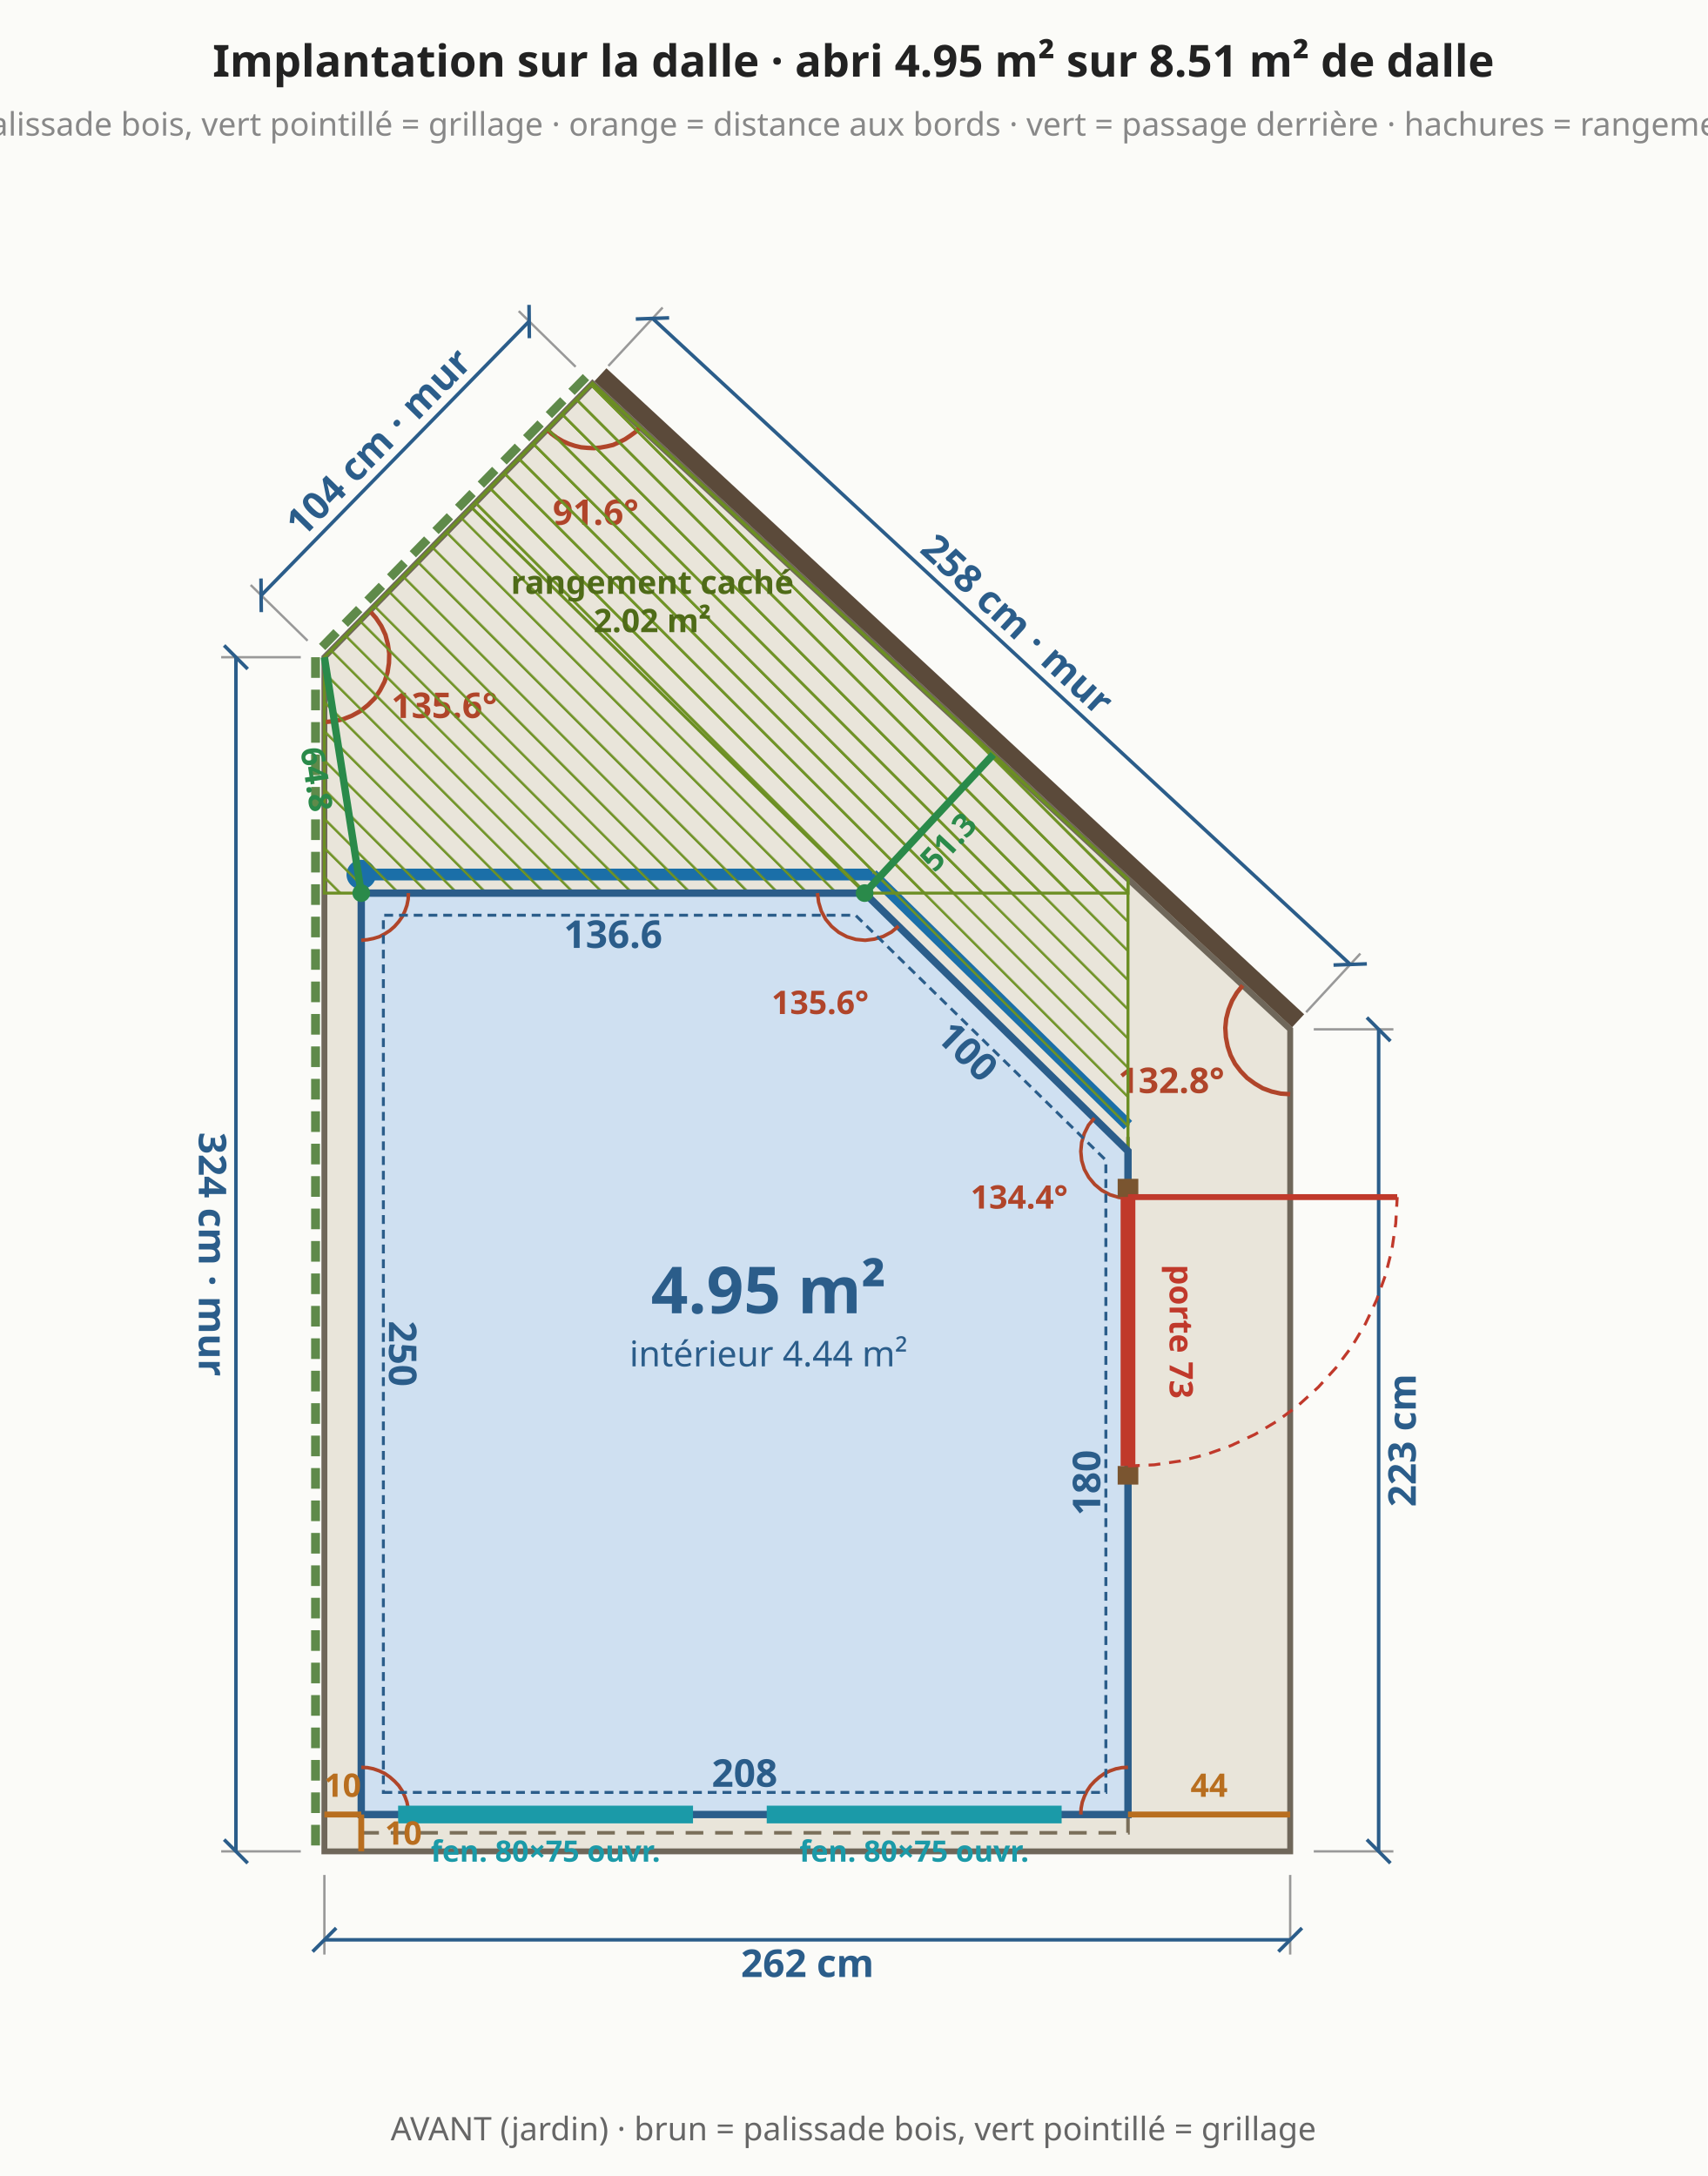
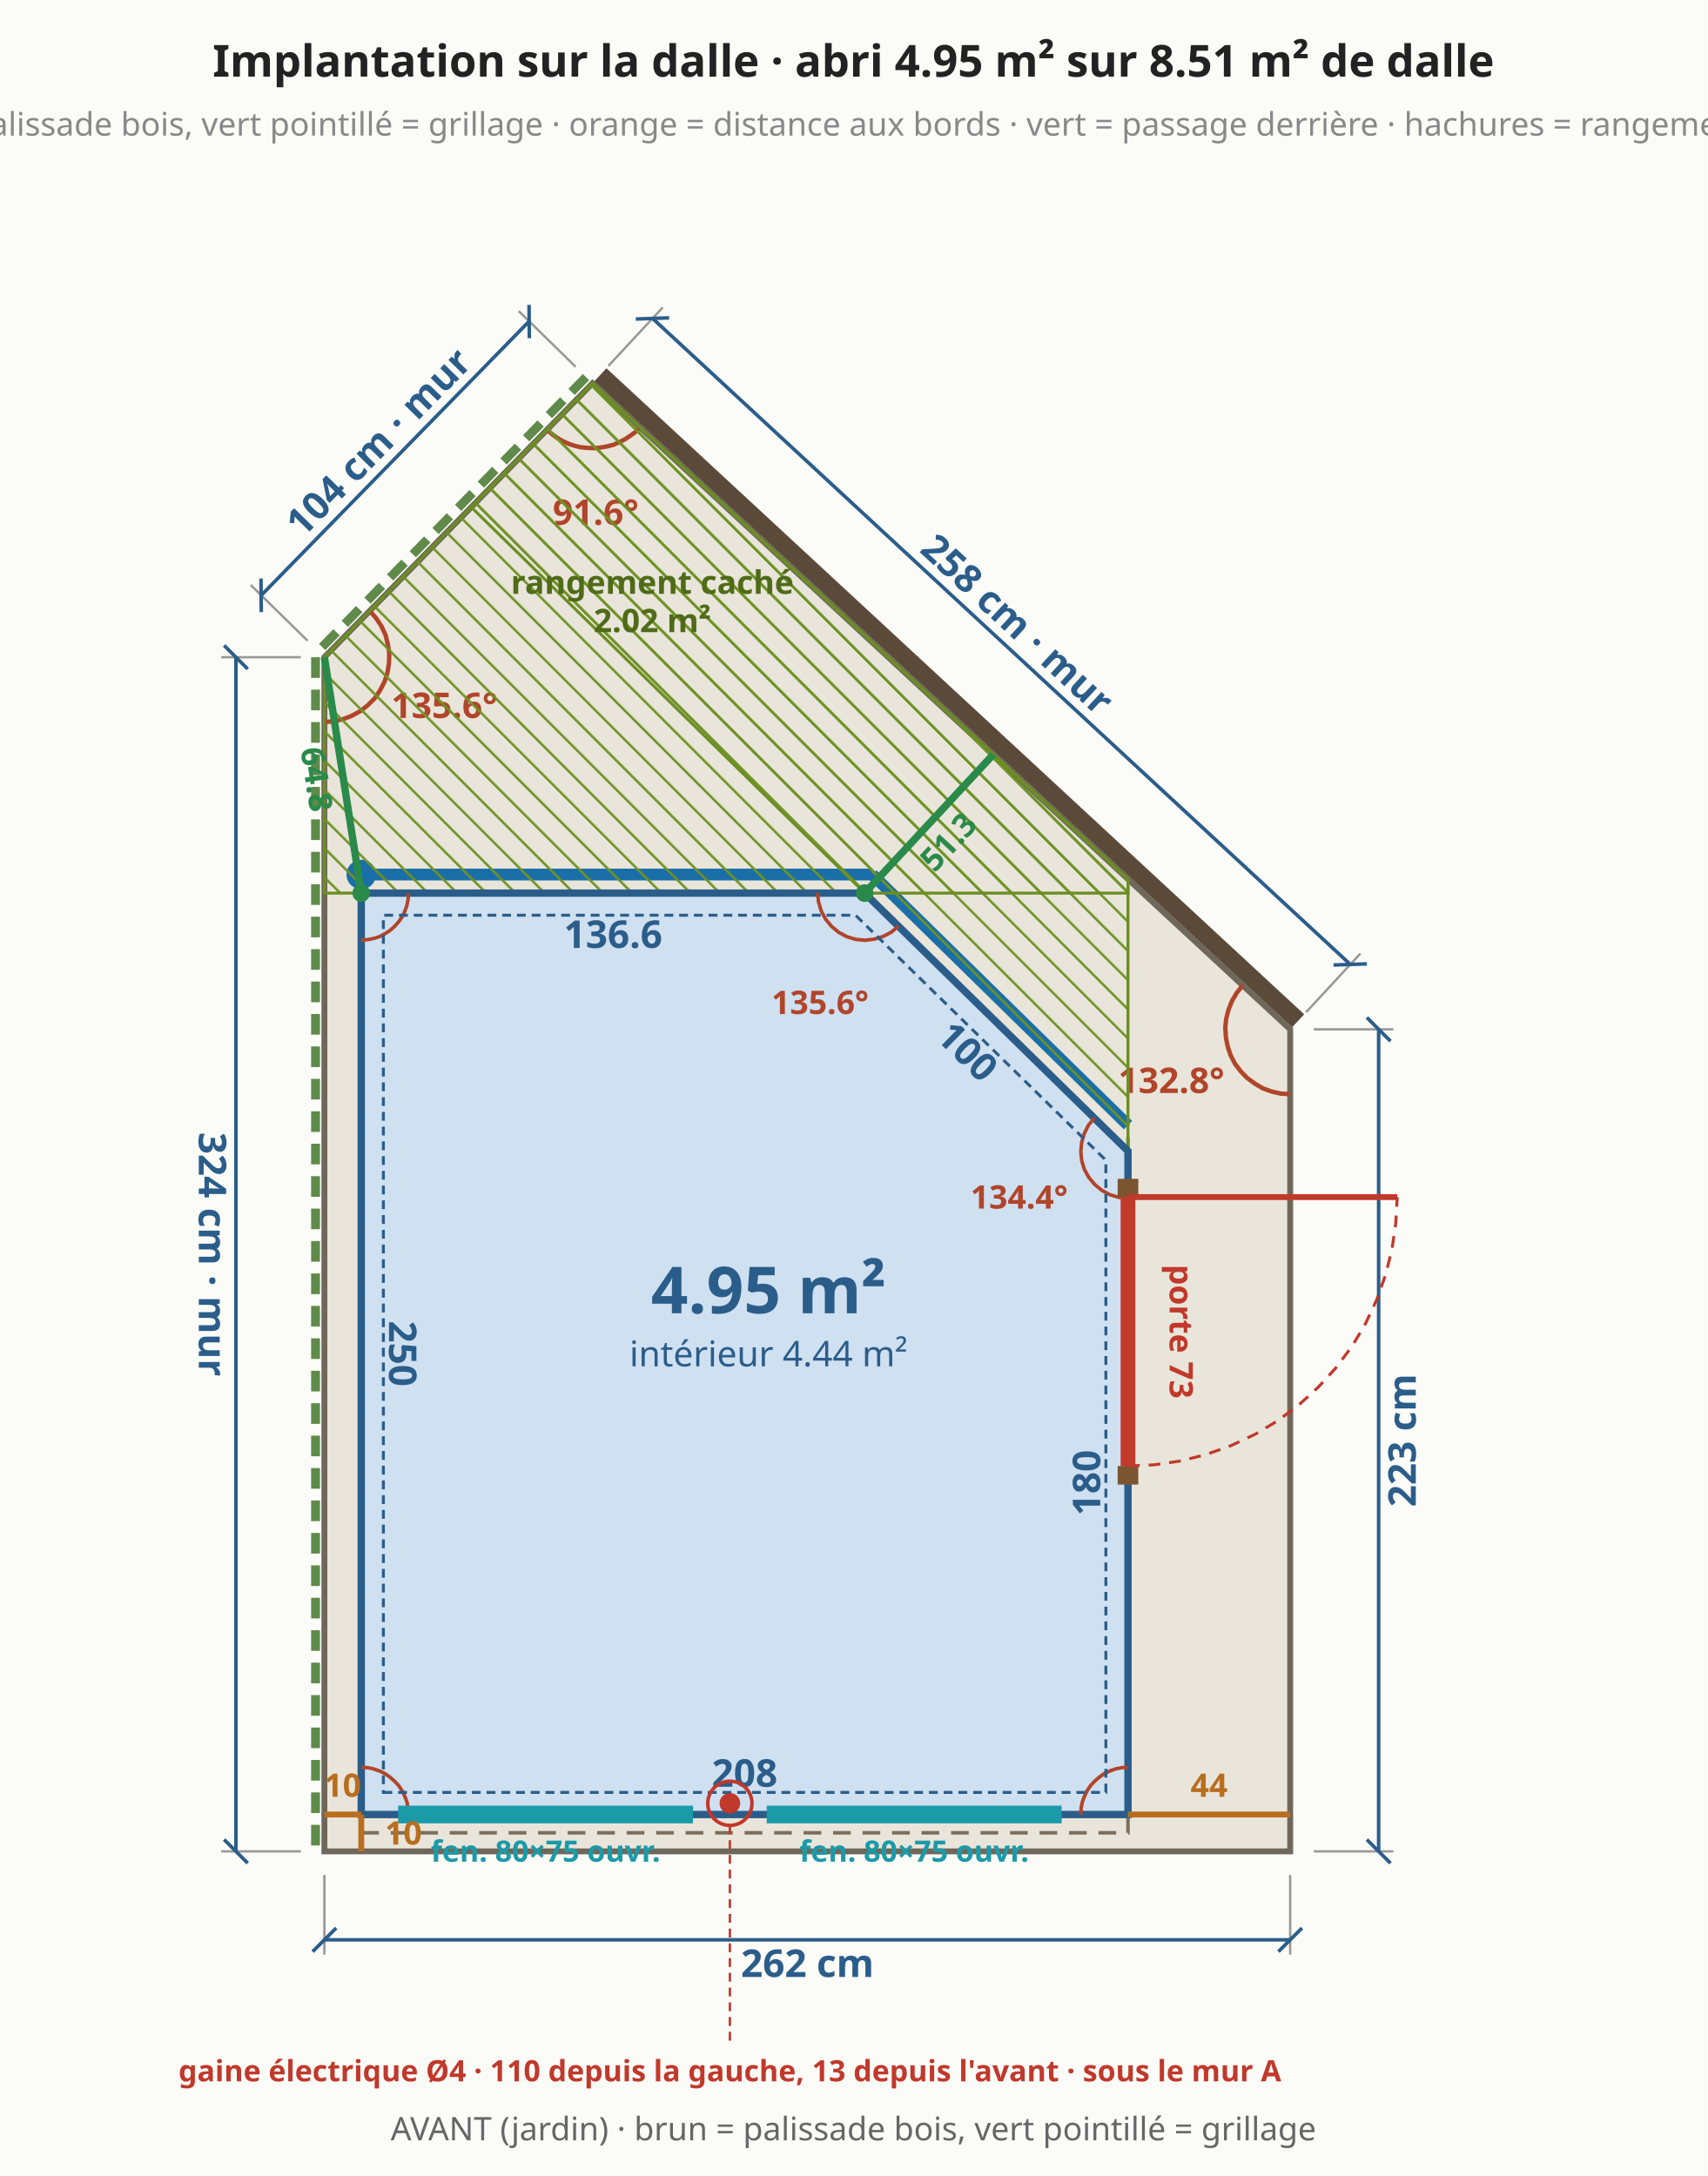
<svg xmlns="http://www.w3.org/2000/svg" viewBox="0 0 579 738" font-family="system-ui,sans-serif" font-size="13">
  <rect width="579" height="738" fill="#fbfbf8" />
  <polygon points="110.0,627.9 437.5,627.9 437.5,349.1 200.9,130.0 110.0,222.9" fill="#e9e5da" stroke="#6f675a" stroke-width="2" />
  <line x1="110.0" y1="635.9" x2="110.0" y2="662.9" stroke="#999" stroke-width="0.8" />
  <line x1="437.5" y1="635.9" x2="437.5" y2="662.9" stroke="#999" stroke-width="0.8" />
  <line x1="110.0" y1="657.9" x2="437.5" y2="657.9" stroke="#2b5d8a" stroke-width="1.2" />
  <line x1="106.0" y1="661.9" x2="114.0" y2="653.9" stroke="#2b5d8a" stroke-width="1.2" />
  <line x1="433.5" y1="661.9" x2="441.5" y2="653.9" stroke="#2b5d8a" stroke-width="1.2" />
  <text x="273.8" y="665.9" text-anchor="middle" dominant-baseline="middle" fill="#2b5d8a" font-size="13" font-weight="bold" transform="rotate(0.0 273.8 665.9)">262 cm</text>
  <line x1="445.5" y1="627.9" x2="472.5" y2="627.9" stroke="#999" stroke-width="0.8" />
  <line x1="445.5" y1="349.1" x2="472.5" y2="349.1" stroke="#999" stroke-width="0.8" />
  <line x1="467.5" y1="627.9" x2="467.5" y2="349.1" stroke="#2b5d8a" stroke-width="1.2" />
  <line x1="471.5" y1="631.9" x2="463.5" y2="623.9" stroke="#2b5d8a" stroke-width="1.2" />
  <line x1="471.5" y1="353.1" x2="463.5" y2="345.1" stroke="#2b5d8a" stroke-width="1.2" />
  <text x="475.5" y="488.5" text-anchor="middle" dominant-baseline="middle" fill="#2b5d8a" font-size="13" font-weight="bold" transform="rotate(-90.0 475.5 488.5)">223 cm</text>
  <line x1="440.2" y1="346.2" x2="203.6" y2="127.1" stroke="#5b4a3a" stroke-width="6" />
  <line x1="442.9" y1="343.3" x2="461.3" y2="323.4" stroke="#999" stroke-width="0.8" />
  <line x1="206.3" y1="124.1" x2="224.7" y2="104.3" stroke="#999" stroke-width="0.8" />
  <line x1="457.9" y1="327.1" x2="221.3" y2="108.0" stroke="#2b5d8a" stroke-width="1.2" />
  <line x1="463.5" y1="326.9" x2="452.2" y2="327.3" stroke="#2b5d8a" stroke-width="1.2" />
  <line x1="226.9" y1="107.8" x2="215.6" y2="108.2" stroke="#2b5d8a" stroke-width="1.2" />
  <text x="345.0" y="211.7" text-anchor="middle" dominant-baseline="middle" fill="#2b5d8a" font-size="13" font-weight="bold" transform="rotate(42.8 345.0 211.7)">258 cm · mur</text>
  <line x1="198.7" y1="127.9" x2="107.9" y2="220.8" stroke="#5f8a4a" stroke-width="3" stroke-dasharray="7 4" />
  <line x1="195.2" y1="124.4" x2="175.9" y2="105.5" stroke="#999" stroke-width="0.8" />
  <line x1="104.3" y1="217.3" x2="85.0" y2="198.4" stroke="#999" stroke-width="0.8" />
  <line x1="179.4" y1="109.0" x2="88.6" y2="201.9" stroke="#2b5d8a" stroke-width="1.2" />
  <line x1="179.4" y1="103.4" x2="179.5" y2="114.7" stroke="#2b5d8a" stroke-width="1.2" />
  <line x1="88.5" y1="196.2" x2="88.6" y2="207.6" stroke="#2b5d8a" stroke-width="1.2" />
  <text x="128.3" y="149.9" text-anchor="middle" dominant-baseline="middle" fill="#2b5d8a" font-size="13" font-weight="bold" transform="rotate(-45.6 128.3 149.9)">104 cm · mur</text>
  <line x1="107.0" y1="222.9" x2="107.0" y2="627.9" stroke="#5f8a4a" stroke-width="3" stroke-dasharray="7 4" />
  <line x1="102.0" y1="222.9" x2="75.0" y2="222.9" stroke="#999" stroke-width="0.8" />
  <line x1="102.0" y1="627.9" x2="75.0" y2="627.9" stroke="#999" stroke-width="0.8" />
  <line x1="80.0" y1="222.9" x2="80.0" y2="627.9" stroke="#2b5d8a" stroke-width="1.2" />
  <line x1="76.0" y1="218.9" x2="84.0" y2="226.9" stroke="#2b5d8a" stroke-width="1.2" />
  <line x1="76.0" y1="623.9" x2="84.0" y2="631.9" stroke="#2b5d8a" stroke-width="1.2" />
  <text x="72.0" y="425.4" text-anchor="middle" dominant-baseline="middle" fill="#2b5d8a" font-size="13" font-weight="bold" transform="rotate(90.0 72.0 425.4)">324 cm · mur</text>
  <polyline points="421.4,334.2 419.4,336.7 417.8,339.4 416.6,342.4 415.8,345.5 415.5,348.6 415.7,351.8 416.3,354.9 417.3,357.9 418.8,360.8 420.7,363.3 422.9,365.6 425.5,367.5 428.2,369.1 431.2,370.2 434.3,370.9 437.5,371.1" fill="none" stroke="#b0452a" stroke-width="1.5" />
  <text x="397.2" y="370.7" text-anchor="middle" fill="#b0452a" font-size="12" font-weight="bold">132.8°</text>
  <polyline points="185.5,145.7 187.1,147.2 188.9,148.5 190.8,149.6 192.8,150.5 194.9,151.2 197.0,151.7 199.2,151.9 201.4,152.0 203.6,151.8 205.8,151.4 207.9,150.9 209.9,150.0 211.9,149.0 213.7,147.8 215.5,146.5 217.0,144.9" fill="none" stroke="#b0452a" stroke-width="1.5" />
  <text x="202.0" y="178.0" text-anchor="middle" fill="#b0452a" font-size="12" font-weight="bold">91.6°</text>
  <polyline points="110.0,244.9 113.2,244.6 116.4,243.9 119.4,242.7 122.3,241.1 124.8,239.1 127.1,236.8 128.9,234.1 130.4,231.2 131.4,228.1 131.9,224.9 132.0,221.6 131.5,218.4 130.7,215.3 129.3,212.3 127.5,209.6 125.4,207.2" fill="none" stroke="#b0452a" stroke-width="1.5" />
  <text x="150.7" y="243.5" text-anchor="middle" fill="#b0452a" font-size="12" font-weight="bold">135.6°</text>
  <polygon points="122.5,621.6 382.5,621.6 382.5,381.6 295.8,296.6 122.5,296.6" fill="none" stroke="#7a6f5a" stroke-width="1.2" stroke-dasharray="6 4" />
  <line x1="382.5" y1="381.6" x2="295.8" y2="296.6" stroke="#1b6fa8" stroke-width="4" />
  <line x1="295.8" y1="296.6" x2="122.5" y2="296.6" stroke="#1b6fa8" stroke-width="4" />
  <circle cx="122.5" cy="296.6" r="5" fill="#1b6fa8" />
  <defs>
    <pattern id="cache" width="7" height="7" patternUnits="userSpaceOnUse" patternTransform="rotate(-45)">
      <line x1="0" y1="0" x2="0" y2="7" stroke="#6b8e23" stroke-width="1.6" />
    </pattern>
  </defs>
  <polygon points="382.5,298.2 200.9,130.0 159.8,172.0 382.5,390.4" fill="url(#cache)" stroke="#6b8e23" stroke-width="1" />
  <polygon points="382.5,298.2 200.9,130.0 110.0,222.9 110.0,302.9 382.5,302.9" fill="url(#cache)" stroke="#6b8e23" stroke-width="1" />
  <text x="221.2" y="201.4" text-anchor="middle" fill="#4f6b18" font-size="11" font-weight="bold">rangement caché</text>
  <text x="221.2" y="214.4" text-anchor="middle" fill="#4f6b18" font-size="11" font-weight="bold">2.02 m²</text>
  <polygon points="122.5,615.4 382.5,615.4 382.5,390.4 293.2,302.9 122.5,302.9" fill="#cfe0f1" stroke="#2b5d8a" stroke-width="2.5" />
  <text x="252.5" y="601.4" text-anchor="middle" dominant-baseline="middle" fill="#2b5d8a" font-size="13" font-weight="bold" transform="rotate(0.0 252.5 601.4)">208</text>
  <text x="368.5" y="502.9" text-anchor="middle" dominant-baseline="middle" fill="#2b5d8a" font-size="13" font-weight="bold" transform="rotate(-90.0 368.5 502.9)">180</text>
  <text x="328.1" y="356.6" text-anchor="middle" dominant-baseline="middle" fill="#2b5d8a" font-size="13" font-weight="bold" transform="rotate(44.4 328.1 356.6)">100</text>
  <text x="207.9" y="316.9" text-anchor="middle" dominant-baseline="middle" fill="#2b5d8a" font-size="13" font-weight="bold" transform="rotate(0.0 207.9 316.9)">136.6</text>
  <text x="136.5" y="459.1" text-anchor="middle" dominant-baseline="middle" fill="#2b5d8a" font-size="13" font-weight="bold" transform="rotate(90.0 136.5 459.1)">250</text>
  <polyline points="138.5,615.4 138.4,613.3 138.0,611.2 137.3,609.3 136.4,607.4 135.2,605.6 133.8,604.1 132.2,602.7 130.5,601.5 128.6,600.6 126.6,599.9 124.6,599.5 122.5,599.4" fill="none" stroke="#b0452a" stroke-width="1.2" />
  <polyline points="382.5,599.4 380.4,599.5 378.4,599.9 376.4,600.6 374.5,601.5 372.8,602.7 371.2,604.1 369.8,605.6 368.6,607.4 367.7,609.3 367.0,611.2 366.6,613.3 366.5,615.4" fill="none" stroke="#b0452a" stroke-width="1.2" />
  <polyline points="371.1,379.2 369.1,381.6 367.7,384.4 366.8,387.4 366.5,390.5 366.8,393.6 367.7,396.6 369.2,399.3 371.2,401.7 373.6,403.7 376.4,405.2 379.4,406.1 382.5,406.4" fill="none" stroke="#b0452a" stroke-width="1.2" />
  <text x="345.6" y="409.9" text-anchor="middle" fill="#b0452a" font-size="11" font-weight="bold">134.4°</text>
  <polyline points="277.2,302.9 277.6,306.0 278.5,309.0 280.0,311.8 282.0,314.2 284.4,316.2 287.2,317.7 290.2,318.6 293.4,318.9 296.5,318.5 299.5,317.6 302.3,316.1 304.7,314.1" fill="none" stroke="#b0452a" stroke-width="1.2" />
  <text x="278.1" y="343.9" text-anchor="middle" fill="#b0452a" font-size="11" font-weight="bold">135.6°</text>
  <polyline points="122.5,318.9 124.6,318.7 126.6,318.3 128.6,317.7 130.5,316.7 132.2,315.6 133.8,314.2 135.2,312.6 136.4,310.9 137.3,309.0 138.0,307.0 138.4,305.0 138.5,302.9" fill="none" stroke="#b0452a" stroke-width="1.2" />
  <line x1="135.0" y1="615.4" x2="235.0" y2="615.4" stroke="#1b9aa8" stroke-width="6" />
  <text x="185.0" y="631.4" text-anchor="middle" fill="#1b9aa8" font-size="10" font-weight="bold">fen. 80×75 ouvr.</text>
  <line x1="260.0" y1="615.4" x2="360.0" y2="615.4" stroke="#1b9aa8" stroke-width="6" />
  <text x="310.0" y="631.4" text-anchor="middle" fill="#1b9aa8" font-size="10" font-weight="bold">fen. 80×75 ouvr.</text>
  <line x1="382.5" y1="503.5" x2="382.5" y2="497.2" stroke="#7a5530" stroke-width="7" />
  <line x1="382.5" y1="406.0" x2="382.5" y2="399.8" stroke="#7a5530" stroke-width="7" />
  <line x1="382.5" y1="497.2" x2="382.5" y2="406.0" stroke="#c0392b" stroke-width="5" />
  <line x1="382.5" y1="406.0" x2="473.8" y2="406.0" stroke="#c0392b" stroke-width="2" />
  <polyline points="382.5,497.2 391.4,496.8 400.3,495.5 409.0,493.3 417.4,490.3 425.5,486.5 433.2,481.9 440.4,476.5 447.0,470.5 453.0,463.9 458.4,456.7 463.0,449.0 466.8,440.9 469.8,432.5 472.0,423.8 473.3,414.9 473.8,406.0" fill="none" stroke="#c0392b" stroke-width="1" stroke-dasharray="4 3" />
  <text x="400.5" y="451.6" text-anchor="middle" dominant-baseline="middle" fill="#c0392b" font-size="11" font-weight="bold" transform="rotate(90.0 400.5 451.6)">porte 73</text>
  <line x1="293.2" y1="302.9" x2="336.8" y2="255.9" stroke="#2a8a4a" stroke-width="2.5" />
  <circle cx="293.2" cy="302.9" r="3" fill="#2a8a4a" />
  <text x="321.6" y="285.5" text-anchor="middle" dominant-baseline="middle" fill="#2a8a4a" font-size="11" font-weight="bold" transform="rotate(-47.2 321.6 285.5)">51.3</text>
  <line x1="122.5" y1="302.9" x2="110.0" y2="222.9" stroke="#2a8a4a" stroke-width="2.5" />
  <circle cx="122.5" cy="302.9" r="3" fill="#2a8a4a" />
  <text x="107.4" y="264.3" text-anchor="middle" dominant-baseline="middle" fill="#2a8a4a" font-size="11" font-weight="bold" transform="rotate(81.1 107.4 264.3)">64.8</text>
  <text x="260.6" y="445.4" text-anchor="middle" fill="#2b5d8a" font-size="22" font-weight="bold">4.95 m²</text>
  <text x="260.6" y="463.4" text-anchor="middle" fill="#2b5d8a" font-size="12" font-weight="normal">intérieur 4.44 m²</text>
  <polygon points="130.0,607.9 375.0,607.9 375.0,393.5 290.1,310.4 130.0,310.4" fill="none" stroke="#2b5d8a" stroke-width="1" stroke-dasharray="3 2" />
  <line x1="122.5" y1="615.4" x2="122.5" y2="627.9" stroke="#b86e1f" stroke-width="2" />
  <text x="130.5" y="625.6" text-anchor="start" fill="#b86e1f" font-size="11" font-weight="bold">10</text>
  <line x1="382.5" y1="615.4" x2="437.5" y2="615.4" stroke="#b86e1f" stroke-width="2" />
  <text x="410.0" y="609.4" text-anchor="middle" fill="#b86e1f" font-size="11" font-weight="bold">44</text>
  <line x1="122.5" y1="615.4" x2="110.0" y2="615.4" stroke="#b86e1f" stroke-width="2" />
  <text x="116.2" y="609.4" text-anchor="middle" fill="#b86e1f" font-size="11" font-weight="bold">10</text>
+   <g class="gaine">
+     <circle cx="247.5" cy="611.6" r="7.5" fill="none" stroke="#c0392b" stroke-width="1.2" />
+     <circle cx="247.5" cy="611.6" r="3.5" fill="#c0392b" />
+   </g>
+   <line x1="247.5" y1="619.1" x2="247.5" y2="693.9" stroke="#c0392b" stroke-width="0.8" stroke-dasharray="3 2" />
+   <text x="247.5" y="705.9" text-anchor="middle" fill="#c0392b" font-size="10" font-weight="bold">gaine électrique Ø4 · 110 depuis la gauche, 13 depuis l'avant · sous le mur A</text>
  <text x="289.4" y="26.0" text-anchor="middle" fill="#222" font-size="15" font-weight="bold">Implantation sur la dalle · abri 4.95 m² sur 8.51 m² de dalle</text>
  <text x="289.4" y="46.0" text-anchor="middle" fill="#888" font-size="11" font-weight="normal">brun = palissade bois, vert pointillé = grillage · orange = distance aux bords · vert = passage derrière · hachures = rangement caché</text>
  <text x="289.4" y="725.9" text-anchor="middle" fill="#666" font-size="11" font-weight="normal">AVANT (jardin) · brun = palissade bois, vert pointillé = grillage</text>
</svg>
